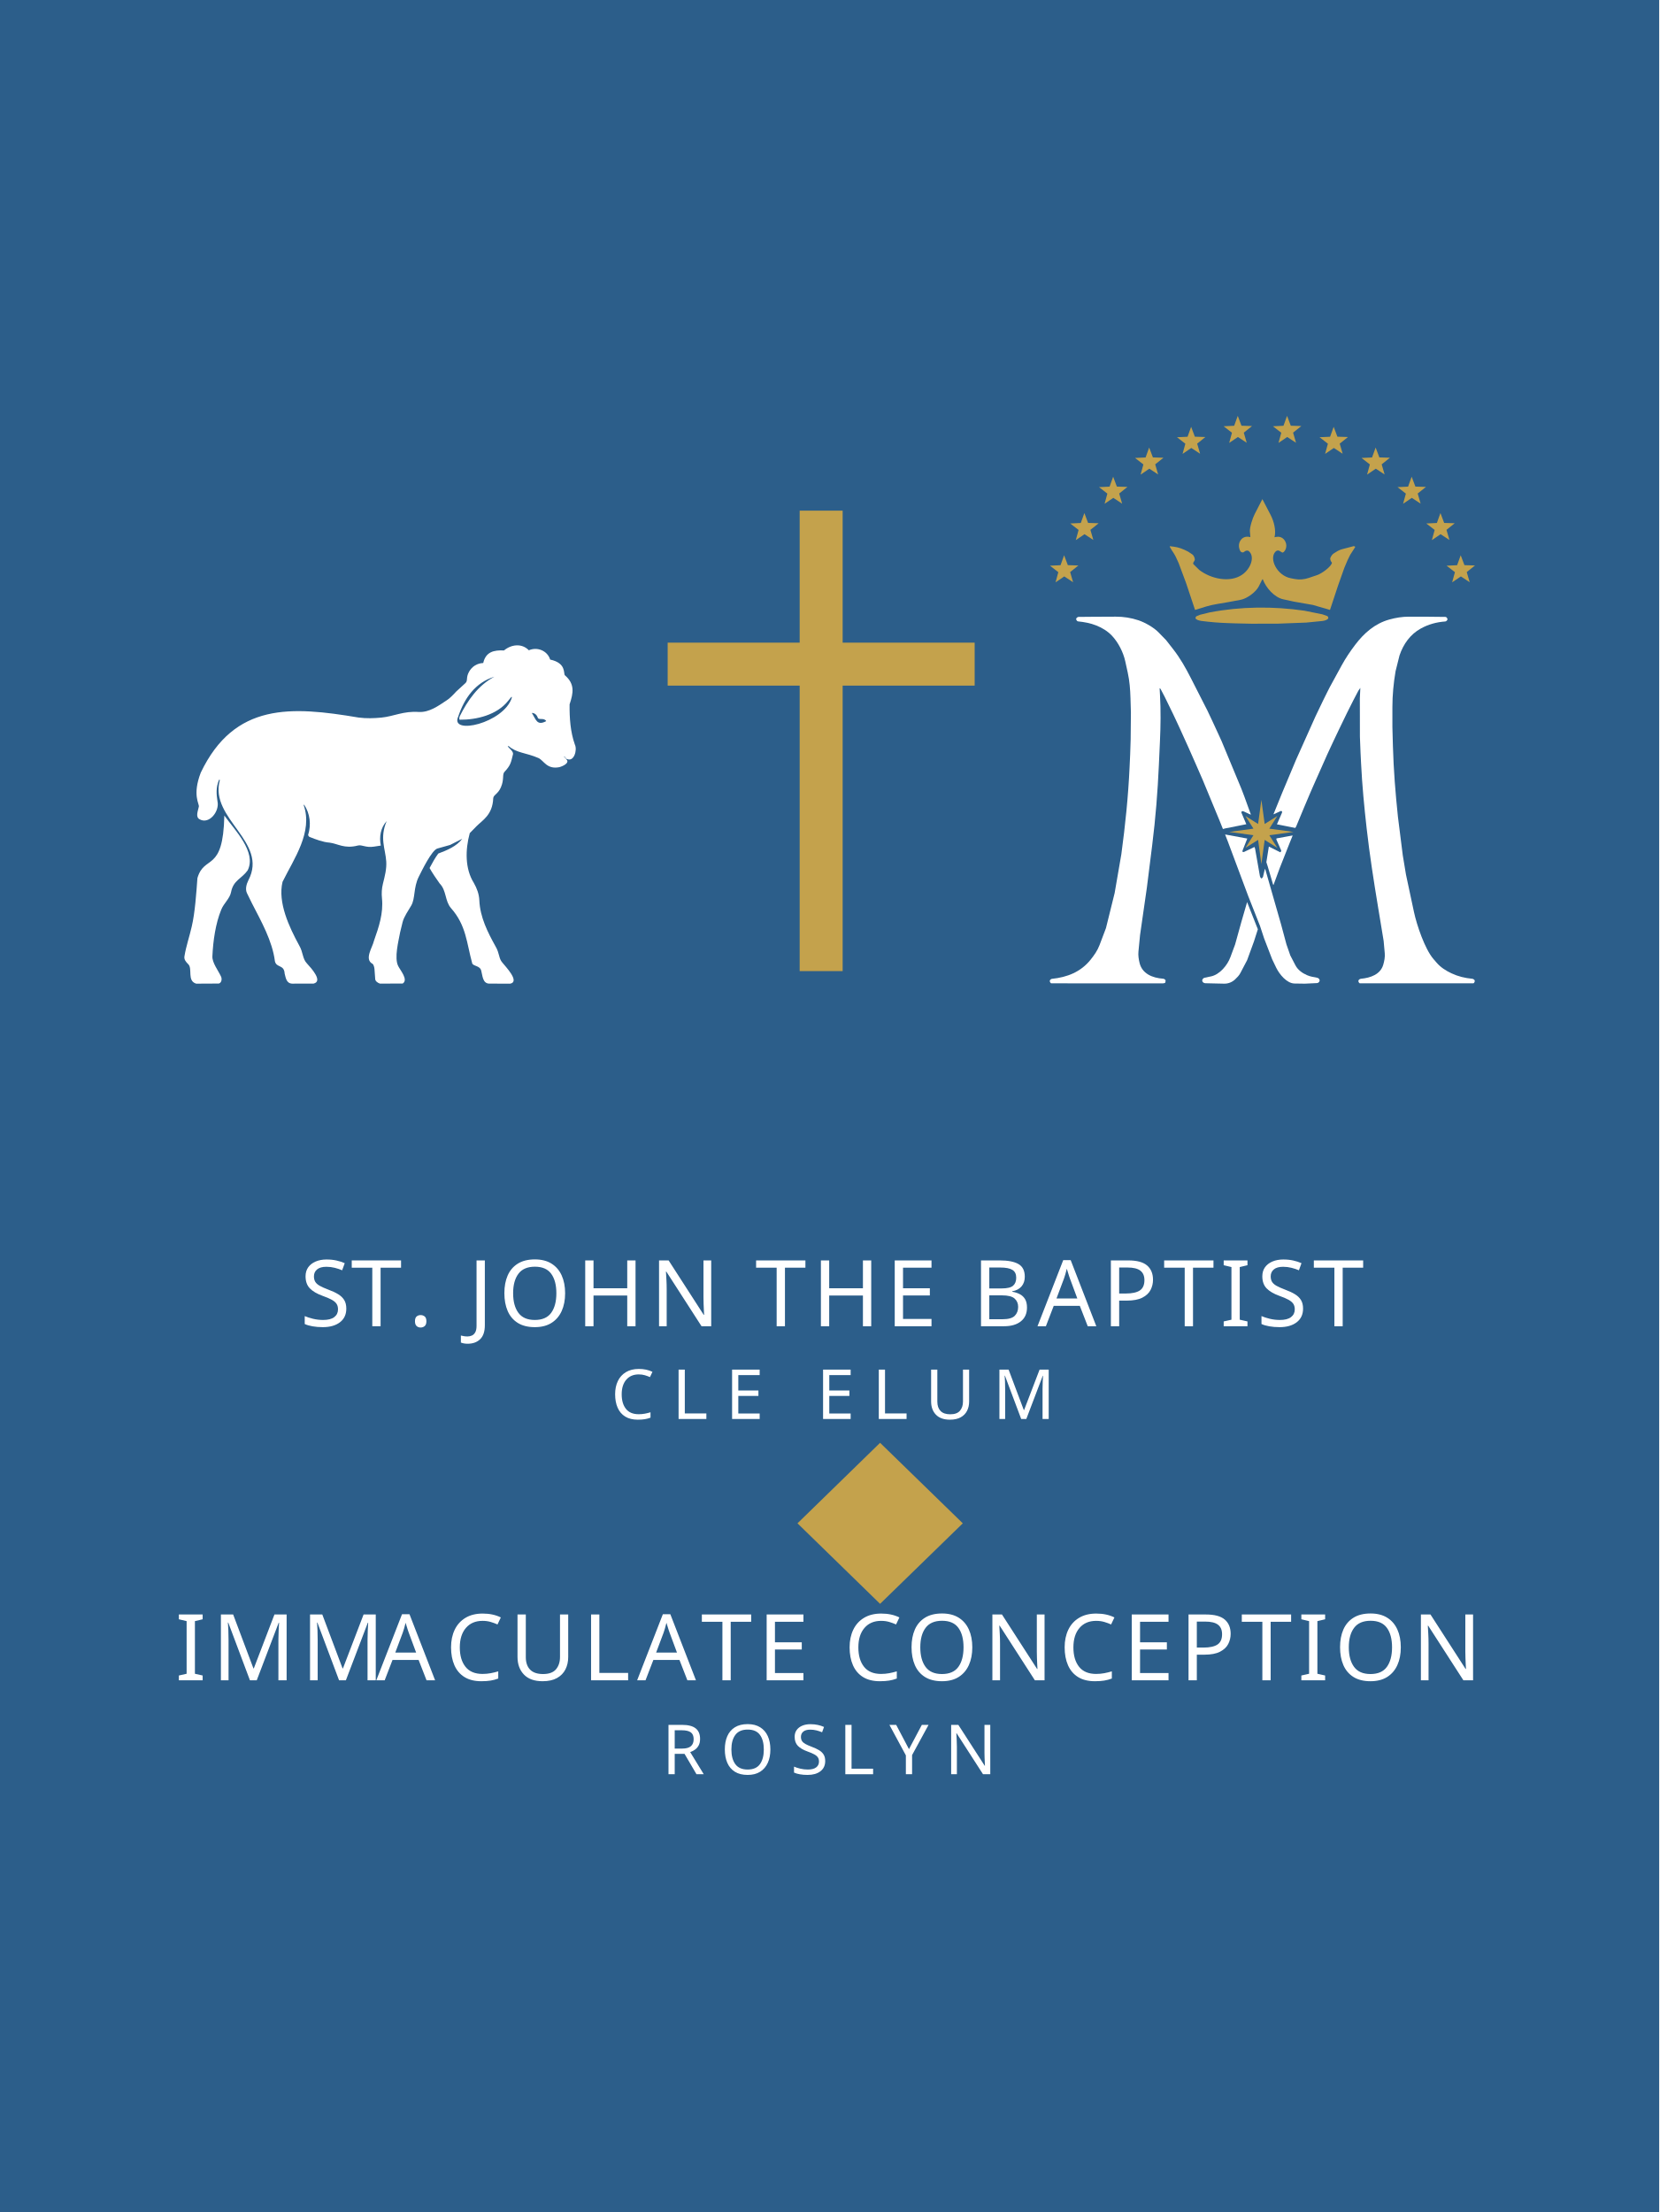
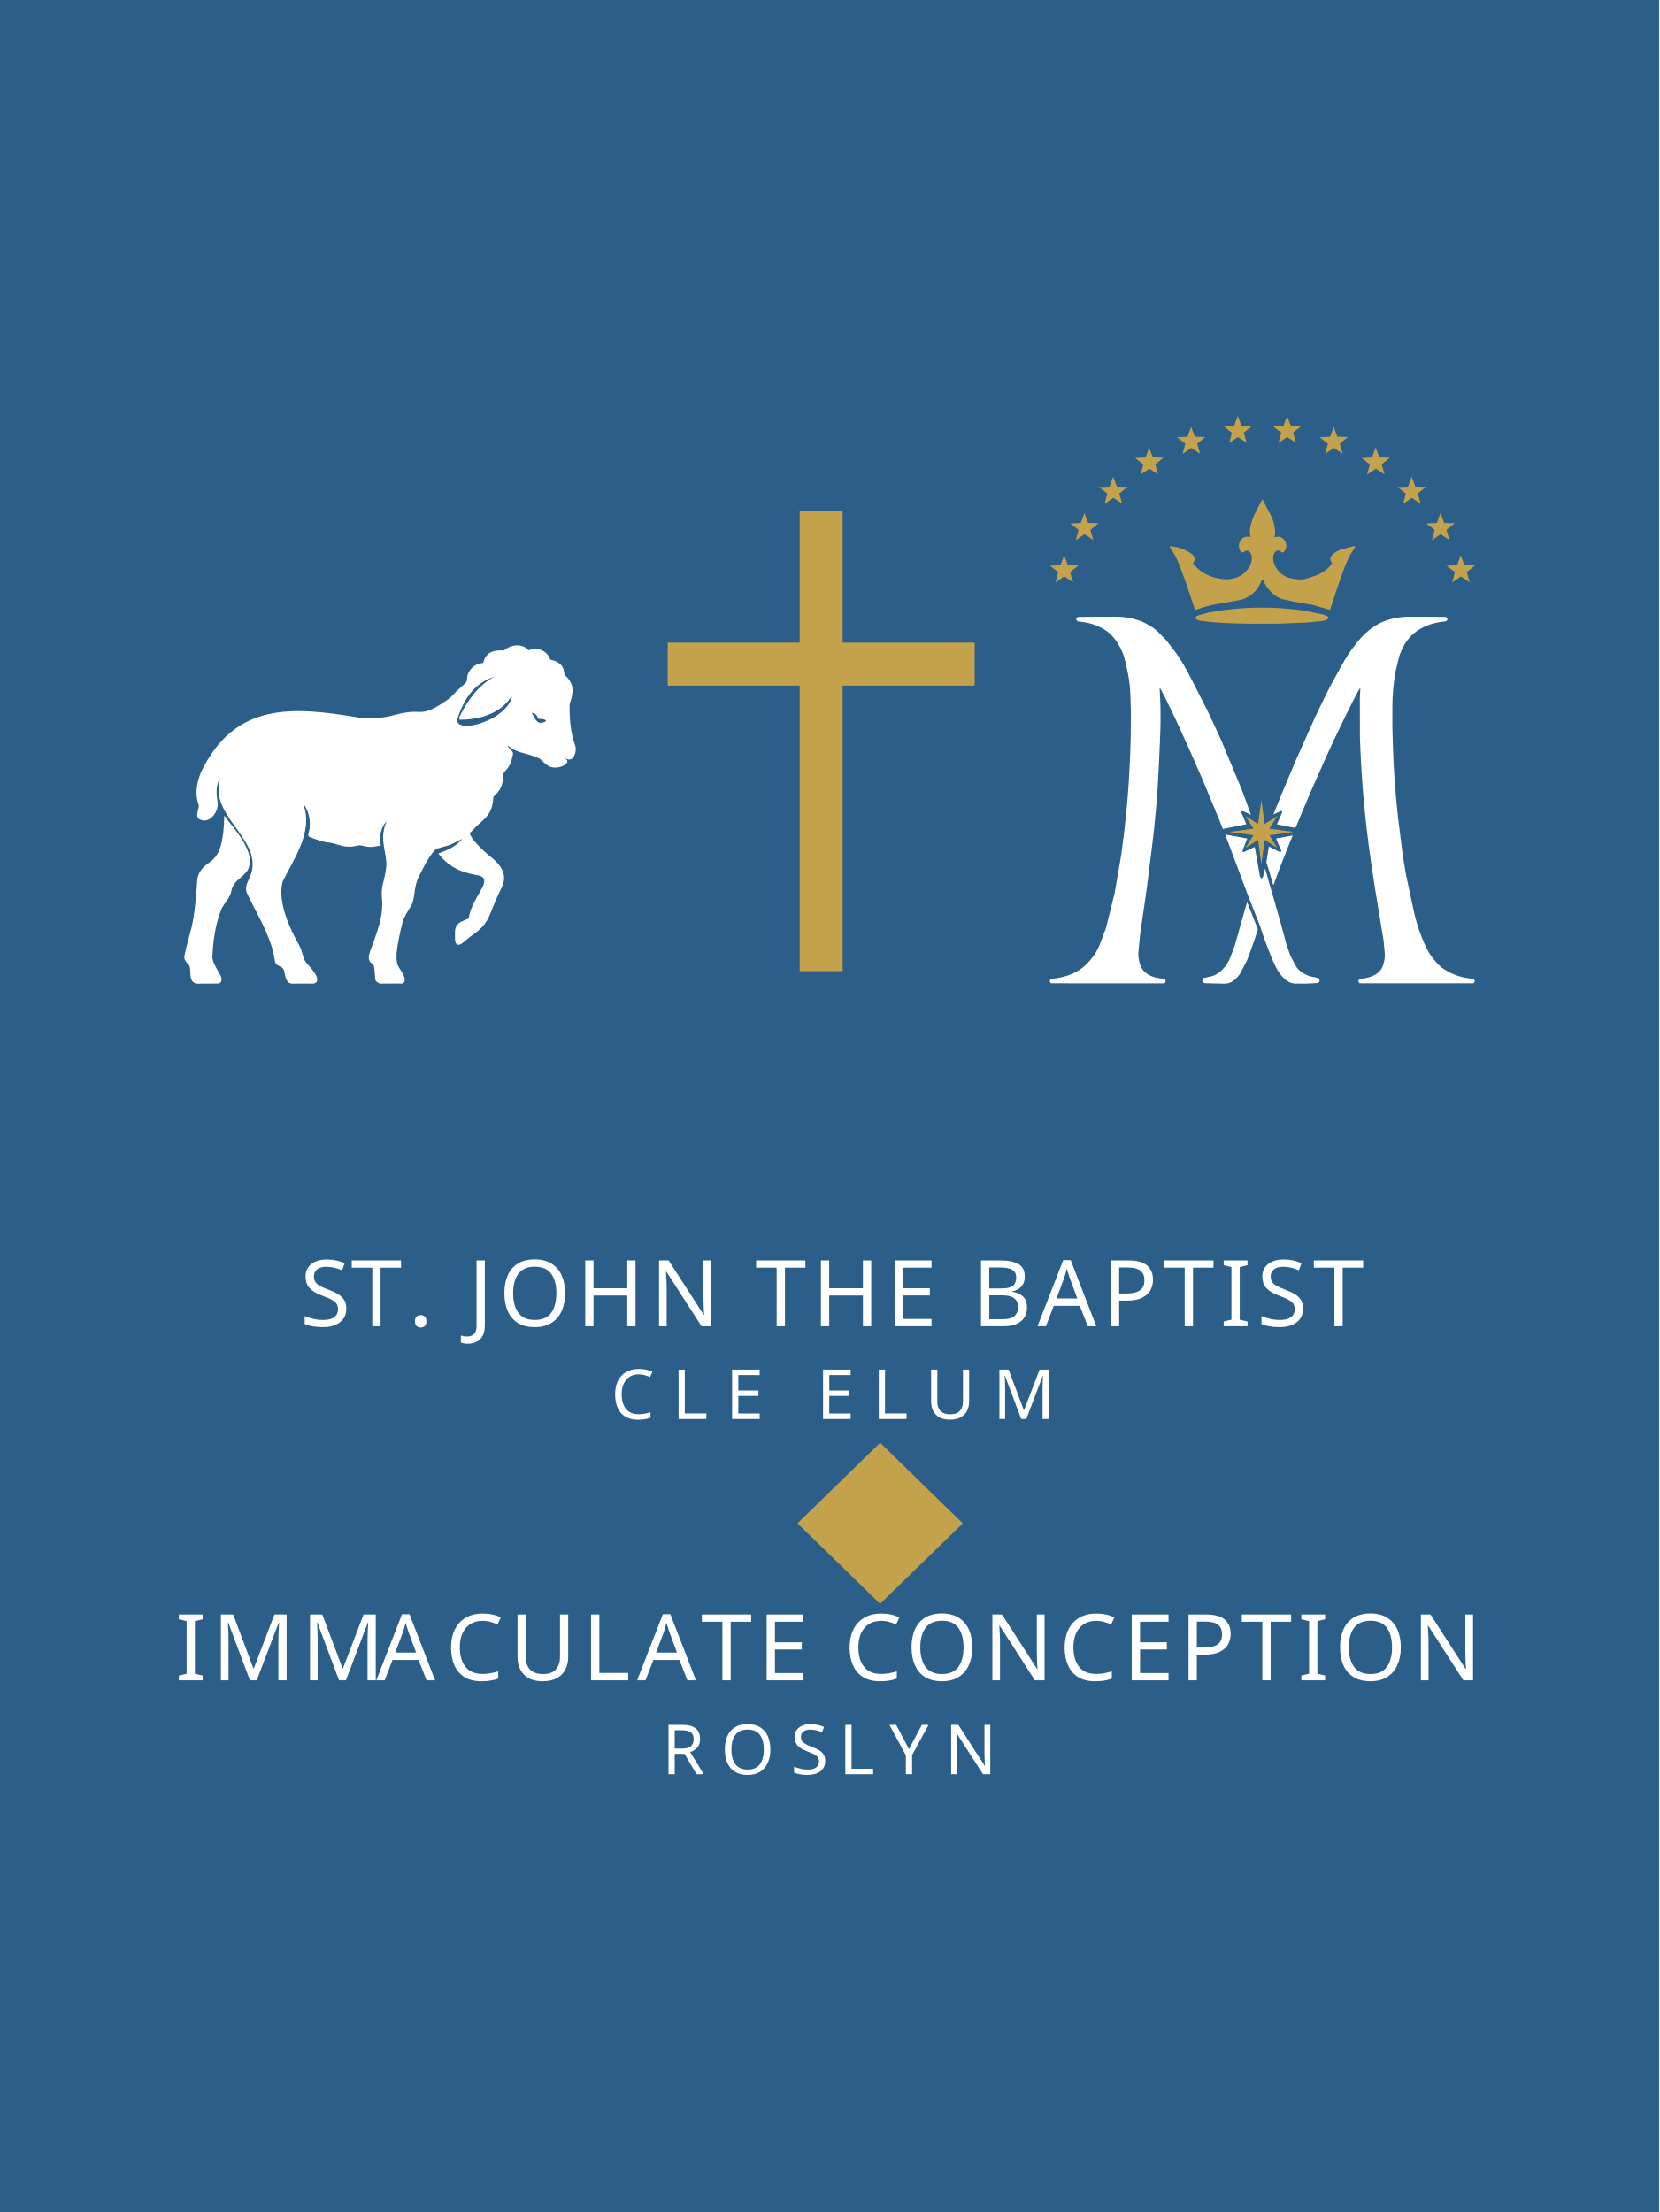
<svg xmlns="http://www.w3.org/2000/svg" id="AB5-stacked-lockup" viewBox="0 0 1800 2400">
  <g id="stacked-reversed">
    <rect width="1800" height="2400" fill="#2c5e8a" />
    <g id="icon-group">
      <g id="lockup-m">
        <g id="crown-stars-accent">
          <path d="M1365.62,636.27c-3.01,6-12.55,13.2-19.69,14.53l-13.74,2.55c-8.02,1.49-15.92,2.35-23.65,4.72l-12.01,3.7-9.75-29.21-8.02-21.54-2.94-6.43c-2.46-5.37-8.3-12.15-6.32-11.92l3.79.45c5.62.66,10.68,2.74,15.66,5.35l4.65,3.07c1.41.93,2.56,3.53,2.68,5.36.13,1.98-2.95,3.8-1.37,5.37l6.14,6.06c12.74,9.86,33.44,14.27,46.59,5.2,9.59-6.62,14.21-20.08,6.95-25.78-.7-.55-2.77-.42-3.48.07l-1.99,1.37c-.77.53-2.8-.07-3.38-1.1-2.41-4.29-2.18-9.45,1.12-13.06,2.5-2.74,6.22-3.22,9.69-2.29l-.52-6.05c-.37-4.33,2.81-14.28,5.22-18.97l8.33-16.18,8.82,16.94c3.72,7.14,6.25,16.98,4.34,24.4l2.27-.39c5.04-.87,9.1,2.56,10.27,7.36,1.32,5.45-2.57,10.23-4.19,9.64-1.66-.61-4.3-4.19-7.48-.76-6.86,7.43,1.63,25.74,16.85,28.67l4.32.83c4.97.96,10.19.47,14.98-1.15l9.52-3.22c4.42-1.49,15.02-8.88,15.8-13.33-1.04-.97-2.42-3.6-1.7-5.33.76-1.84,2.06-3.72,3.61-4.74,2.85-1.87,5.67-3.69,8.91-4.54l12.58-3.32c.52-.14,2.09.49,1.75,1.01l-5.36,8.34-2.91,5.93-3.43,8.12-6.84,19.29-8.76,26.47-18.59-5.41-20.72-3.62-11.42-2.5c-9.57-2.09-18.71-12.32-22.28-21.93l-.77.98-3.51,7Z" fill="#c4a24c" />
          <path d="M1386.34,676.65l-28.7.07-17.99-.4-8.26-.29c-9.49-.33-18.54-1.11-28-2.33-2.91-.38-6.14-1.52-6.36-2.99-.07-.5.44-1.83.92-2.03l4.01-1.67,10.33-2.53c33.61-6.49,69.01-6.81,102.88-1.87l19.45,3.91,5.45,1.94c.4.14,1.04,1.35,1.07,1.77.13,1.77-3.37,3.23-6.5,3.54l-17.46,1.72-30.84,1.17Z" fill="#c4a24c" />
          <polygon points="1385.78 919.92 1372.07 911.26 1368.49 937.47 1364.92 911.26 1351.21 919.92 1359.87 906.21 1333.66 902.64 1359.87 899.07 1351.21 885.36 1364.92 894.01 1368.49 867.81 1372.07 894.01 1385.78 885.36 1377.12 899.07 1403.32 902.64 1377.12 906.21 1385.78 919.92" fill="#c4a24c" />
          <g id="Stars">
            <polygon id="Left_Star" data-name="Left Star" points="1164.21 631.69 1154.64 625.41 1145.17 631.84 1148.19 620.8 1139.15 613.78 1150.58 613.24 1154.46 602.47 1158.51 613.18 1169.95 613.54 1161.02 620.7 1164.21 631.69" fill="#c4a24c" />
            <polygon points="1186.19 585.88 1176.62 579.6 1167.15 586.03 1170.18 574.99 1161.13 567.97 1172.57 567.43 1176.45 556.66 1180.49 567.37 1191.94 567.73 1183 574.89 1186.19 585.88" fill="#c4a24c" />
            <polygon points="1217.42 546.45 1207.85 540.17 1198.38 546.6 1201.4 535.56 1192.36 528.54 1203.8 528 1207.68 517.23 1211.72 527.94 1223.16 528.3 1214.23 535.46 1217.42 546.45" fill="#c4a24c" />
            <polygon points="1256.49 514.8 1246.93 508.51 1237.46 514.95 1240.48 503.9 1231.44 496.88 1242.87 496.35 1246.75 485.58 1250.8 496.29 1262.24 496.65 1253.3 503.81 1256.49 514.8" fill="#c4a24c" />
            <polygon points="1302.02 492.32 1292.45 486.03 1282.98 492.47 1286 481.42 1276.96 474.4 1288.4 473.87 1292.28 463.1 1296.32 473.81 1307.76 474.17 1298.83 481.33 1302.02 492.32" fill="#c4a24c" />
            <polygon points="1352.6 480.41 1343.03 474.13 1333.56 480.56 1336.58 469.52 1327.54 462.5 1338.97 461.96 1342.86 451.19 1346.9 461.9 1358.34 462.26 1349.41 469.42 1352.6 480.41" fill="#c4a24c" />
            <polygon points="1406.09 480.41 1396.53 474.13 1387.05 480.56 1390.08 469.52 1381.03 462.5 1392.47 461.96 1396.35 451.19 1400.4 461.9 1411.84 462.26 1402.9 469.42 1406.09 480.41" fill="#c4a24c" />
            <polygon points="1456.67 492.32 1447.1 486.03 1437.63 492.47 1440.66 481.42 1431.61 474.4 1443.05 473.87 1446.93 463.1 1450.97 473.81 1462.42 474.17 1453.48 481.33 1456.67 492.32" fill="#c4a24c" />
            <polygon points="1502.2 514.8 1492.63 508.51 1483.16 514.95 1486.18 503.9 1477.14 496.88 1488.57 496.35 1492.45 485.58 1496.5 496.29 1507.94 496.65 1499.01 503.81 1502.2 514.8" fill="#c4a24c" />
            <polygon points="1541.27 546.45 1531.7 540.17 1522.23 546.6 1525.26 535.56 1516.21 528.54 1527.65 528 1531.53 517.23 1535.57 527.94 1547.02 528.3 1538.08 535.46 1541.27 546.45" fill="#c4a24c" />
            <polygon points="1572.5 585.88 1562.93 579.6 1553.46 586.03 1556.48 574.99 1547.44 567.97 1558.88 567.43 1562.76 556.66 1566.8 567.37 1578.25 567.73 1569.31 574.89 1572.5 585.88" fill="#c4a24c" />
            <polygon id="Right_Star" data-name="Right Star" points="1594.48 631.69 1584.92 625.41 1575.45 631.84 1578.47 620.8 1569.43 613.78 1580.86 613.24 1584.74 602.47 1588.79 613.18 1600.23 613.54 1591.29 620.7 1594.48 631.69" fill="#c4a24c" />
          </g>
        </g>
        <g id="m-letterform">
          <g>
            <path d="M1476.67,828.68l-.6-12-.68-17.43-.07-41.69.53-11.21-2.13,3.07-5.41,10.3-7,13.92-9.06,18.75-5.22,10.98-2.97,6.35-4.05,8.74-14.96,33.67-4.05,9.32-6.39,15.09-8.35,20.1c-.18.43-.84,1.49-.98,1.67l-7.26-1.43-12.65-2.49,5.47-12.58c.15-.35.21-1.51-.06-1.6l-1.07-.35-8.15,3.72,9.41-23.17,15.09-35.97,21.14-47.19,8.47-17.67,4.22-8.5,2.75-5.43,12.91-23.64c4.35-7.96,9.24-15.2,14.7-22.41,9.67-12.75,21.4-23.05,36.98-27.4,7.01-1.96,14.06-3.11,21.31-3.11h15.88s23.9.26,23.9.26c.95,0,2.12,1.65,2.09,2.6-.03.85-1.34,2.26-2.35,2.33-9.56.69-18.35,3.08-26.66,7.69-11.46,6.36-18.82,16.79-23.04,29.14l-4.29,17.18c-2.2,13-3.44,25.81-3.44,39.06v21.47s.57,20.96.57,20.96c.72,25.76,2.75,50.83,5.44,76.49l5.26,41.74,3.47,20.92,8.66,40.55c3.07,14.37,11.89,40.27,21.04,50.91l3.5,4.07c4.4,5.12,10.07,8.72,16.21,11.6,7.16,3.36,14.5,5.14,22.49,5.89,1.05.1,2.24.97,2.62,1.74.39.79-.33,3.2-1.59,3.2h-122.82c-1.01,0-1.95-2.04-1.75-2.78.27-1.03,1.47-2.04,2.76-2.16,10.64-1,21.2-4.84,24.22-15.21,1.17-4.01,2.02-8.3,1.63-12.52l-1.22-13.42-6.03-36.53c-4.73-28.65-9.14-56.73-12.4-85.58-2.64-23.37-4.83-46.2-6.02-70.03Z" fill="#fff" />
            <path d="M1375.53,940.51l-1.63-5.05,2.69-16.93,12.21,6.1c.67.33,1.54-1.74,1.15-1.98l-5.27-11.94.28-1.06,13.27-2.41,4.22-.77-3.43,8.48-10.49,26.54-6.42,17.41-.43,1.18c-.09.23-.54-.46-.63-.76l-2.39-8.14-3.14-10.65Z" fill="#fff" />
            <path d="M1258.08,746.62l.42,7.47c.96,16.9.7,33.45-.06,50.38l-1.16,25.64c-1.31,29.16-3.6,57.74-7.22,86.68l-5.82,46.45-7.37,51.22-1.76,18.04c-.4,4.09.27,8.24,1.2,12.18,2.78,11.75,13.88,16.4,25.69,17.22.93.07,2.62,1.12,2.58,1.96s-.15,1.69-.29,2.13c-.18.55-1.61.94-2.48.94l-121.1-.02c-1.06,0-1.94-2.01-1.8-2.79s1.31-1.98,2.28-2.08c16.8-1.74,31.37-7.53,41.96-20.71,3.93-4.89,7.49-9.94,9.71-15.81l7.01-18.51,9.43-38.1,7.26-42.06c4.29-31.55,7.48-62.66,8.94-94.42l.64-14.02.53-16.24.27-28.98-.46-15.69c-.27-9.42-.97-18.59-2.98-27.76l-2.71-12.34c-2.11-9.62-7.47-20.22-14.26-27.49-4.76-5.1-10.68-8.69-17.13-11.27-6.52-2.61-12.97-3.72-20.04-4.48-.85-.09-1.96-1.88-1.83-2.72.15-.94,1.6-2.09,2.61-2.1l15.2-.14,25.16-.12c8.42-.04,16.61,1.26,24.6,3.91,7.12,2.37,16.72,7.87,21.72,13.02l8.29,8.52,7.65,9.8c7.6,9.73,13.54,20.22,19.17,31.28l17.98,35.29,5.59,11.85,6.05,13.09,3.83,8.41,21.26,51.17,3.24,8.44,7.25,20.04-1.73-.66-6.18-2.9c-.35-.16-1.24-.29-1.55-.3-.41,0-1.02,1.24-.86,1.63l4.87,11.5.46,1.1s-.47.09-.89.17l-10.53,2.11-11.24,2.22-2.7.72-3.77-9.38-18.14-43.82-7.78-17.82-8-18.1-9.23-20.36-2.95-6.37-4.26-9.06-8.96-18.37-4.61-8.79c-.09-.17-1.15-.92-1.03-.81Z" fill="#fff" />
          </g>
          <g>
            <path d="M1431.67,1063.43c-.77-3.99-6.03-2.06-13.71-5.41-5.19-2.26-9.92-5.68-12.53-10.68l-5.56-10.69-4.19-12.05-5.79-21.52-17.16-59.9c-.13-.07-.36-.18-.5-.25l-1.97,8.44c-.12.51-1.28,1.82-1.71,1.74-.66-.12-1.5-1.64-1.63-2.4l-3.92-22.3-1.37-7.78c-.07-.38-.57-1.57-.66-1.66l-11.37,5.41c-.38.18-1.57,0-1.61-.31-.03-.21-.03-1,.1-1.32l5.1-12.92-24.07-4.45,2.84,7.27,22.57,60.4h.02s12.11,30.7,12.11,30.7c.11-.01.16-.01.07.03l4.71,14.32,8.72,22.64,4.32,9.02c3.57,7.45,11.67,17.21,19.92,17.34l11.24.17,13.36-.64c1.42-.07,2.96-1.75,2.68-3.19Z" fill="#fff" />
            <path d="M1372.23,942.94h0c-.17-.09-.12-.06,0,0Z" fill="#fff" />
          </g>
          <path d="M1363.57,1005.51h0s-10.56-26.77-10.56-26.77l-6.22,21.47-6.8,24.5-5.18,13.97c-3.23,8.72-11.63,18.77-21.01,20.71l-6.79,1.4c-1.52.31-2.84,1.82-2.71,3.28.14,1.52,1.71,2.69,3.41,2.73l20.37.47c4.52.1,8.83-1.69,12.02-4.76,2.09-2.01,4.2-4.11,5.54-6.67l7.39-14.08,7.43-20.36,4.21-13.15-1.08-2.74Z" fill="#fff" />
        </g>
      </g>
      <g id="lockup-lamb">
-         <path d="M550.85,809.82c1.54,2.14,6.33,5.48,5.72,8.46-2.21,9.06-2.51,12-9.26,19.21-2.66,2.84-.06,7.93-3.89,16.77-3.24,7.47-8.16,8.14-8.31,11.91-.76,18.24-11.82,23.82-18.26,30.4l-7.2,7.37c-4.97,18.17-5.19,38.71,4.4,53.99,3.43,6.08,5.69,12.07,6,19.1.77,18.03,9.05,34.46,17.64,49.92,4.47,7.72,3.24,12.83,7.3,17.42,3.12,4.04,19.5,20.69,8.57,22.91,0,0-23.06-.08-23.06-.08-7.03-.35-7-9.12-8.41-14.01-1.32-5.68-8.99-4.76-9.82-8.15-6.09-22.04-6.33-40.98-23.03-59.8-6.68-7.78-4.75-19.08-12.2-26.61-2.95-4-8.64-12.47-10.99-16.84,3.07-5.68,5.71-10.6,9.44-15.69,9.31-3.51,19.9-7.82,26.03-16.03l-13.21,6.69-13.55,3.81c-6.21,1.39-17.32,24.55-20.48,30.8-5.92,11.92-3.53,23.56-8.25,31.37-3.19,5.56-7.72,11.69-9.29,17.96,0,0-2.62,10.78-2.62,10.78-1.77,9.7-6.56,27.77-2.13,36.62,2.16,4.53,11.36,14.92,4.9,19.02l-24.68.09c-2.12-.64-4.96-2.54-5.12-4.76l-.82-11.1c-.12-1.6-.87-4.79-2.12-5.62-9.26-4.91.03-17.97,1.49-24.75,5.37-15.27,10.43-29.89,8.77-46.33-.55-5.4-.28-10.56,1.04-15.84,1.97-7.92,4.16-16.03,3.59-24.24-.95-13.82-7.35-25.38.48-43.72-6.56,7.22-8.29,17-6.37,26.59l-7.53,1.16c-8.91,1.37-12.87-2.38-17.38-1.21-14.65,3.81-21.75-2.04-30.59-3.13-7.29-.5-15.1-3.55-21.85-6.2-.59-.22-1.47-1.6-1.54-2,3.51-11.37,2.15-23.22-4.28-32.94l-.54.33c10.29,29.3-10.48,58.11-22.9,83.32-5.41,22.39,7.26,49.2,18.05,69,4.52,7.77,3.36,14.28,8.45,19.61,4.91,5.34,17.54,19.24,7.23,21.79,0,0-23.24.07-23.24.07-6.39-.25-7-6.29-8.23-10.97-.54-10-8.82-5.88-10.54-13.32-2.8-22.16-14.86-43.26-24.87-62.8,0,0-5.43-11.06-5.43-11.06-2.13-4.35-.57-9.78,1.51-14,21.94-41.73-42.23-66.66-31.06-108.17-.02-1.37-.38-1.6-1-.23-3.19,7.78-2.67,14.89-1.45,22.82,2.43,10.64-8.96,25.33-19.35,19.43-4.99-2.55-1.55-9.81-.88-13.74.71-3.03-7.38-12.31,2.11-36.96,36.52-76.23,98.38-72,171.2-59.71,8.26,1.08,16.49.85,24.79.05,13.15-1.27,23.97-7.33,40.58-6.09,11.36.58,21.14-6.63,30.15-12.6,2.87-1.58,8.13-7.02,10.31-9.5,0,0,10.04-9.2,10.04-9.2,3-2.75.32-5.81,3.97-12.35,3.23-5.78,8.8-9.2,15.38-9.49,2.75-12.18,11.63-14.14,22.54-13.62,7.76-6.52,19.27-8.13,26.96-.18,9.04-3.99,20.11.34,23.12,10.08,17.82,3.81,14.23,15.18,15.95,17.01,11.07,9.53,9.23,19.28,5.13,31.56-.16,14.6.8,29.75,5.69,43.56,2.95,5.88-.98,19.55-8.68,15.64l-.96.11c5.11,4.06-3.6,7.94-7.24,8.87-13.51,2.62-16.61-7.07-22.53-9.9-13.25-5.82-23.93-5.38-32.39-13l-1,.28ZM551.01,760.73c-11.85,14.83-33.79,20.36-52.23,20.14-.78.05-.46-2.89-.03-3.66,8.68-17.45,20.05-33.68,37.63-42.97-20.72,6.37-32.63,23.38-39.25,43.27-9.49,20.59,49.48,7.2,58.18-20.55l-.29-1.12-4.01,4.9ZM583.45,778.74c-.98-3.11-3.55-5.33-6.48-5.19,4.62,7.13,5.46,14.29,15.62,8.88-2.26-4.1-8.24-.83-9.14-3.69ZM551.19,808.65l-.86-.08.86.08ZM613.36,821.72l-1.56-1.04.8,1.45.76-.41ZM613.73,822.2l-.6.62.47.42.59-.53-.45-.51Z" fill="#fff" />
+         <path d="M550.85,809.82c1.54,2.14,6.33,5.48,5.72,8.46-2.21,9.06-2.51,12-9.26,19.21-2.66,2.84-.06,7.93-3.89,16.77-3.24,7.47-8.16,8.14-8.31,11.91-.76,18.24-11.82,23.82-18.26,30.4l-7.2,7.37C511.024,910.361 521.779,921.116 535.016,931.87 C547.425,942.625 549.907,952.553 543.289,964.962 C537.498,976.544 534.188,986.472 530.052,995.572 C525.088,1005.499 518.47,1010.463 510.197,1016.254 L501.097,1023.7 Q494.478,1027.836 493.651,1019.563 L493.651,1011.29 Q493.651,1003.017 501.097,999.708 L508.542,996.399 C509.37,987.299 515.988,975.717 522.606,964.135 Q529.225,952.553 520.124,950.071 C501.924,946.762 488.687,942.625 475.490,926.100 c9.31-3.51,19.9-7.82,26.03-16.03l-13.21,6.69-13.55,3.81c-6.21,1.39-17.32,24.55-20.48,30.8-5.92,11.92-3.53,23.56-8.25,31.37-3.19,5.56-7.72,11.69-9.29,17.96,0,0-2.62,10.78-2.62,10.78-1.77,9.7-6.56,27.77-2.13,36.62,2.16,4.53,11.36,14.92,4.9,19.02l-24.68.09c-2.12-.64-4.96-2.54-5.12-4.76l-.82-11.1c-.12-1.6-.87-4.79-2.12-5.62-9.26-4.91.03-17.97,1.49-24.75,5.37-15.27,10.43-29.89,8.77-46.33-.55-5.4-.28-10.56,1.04-15.84,1.97-7.92,4.16-16.03,3.59-24.24-.95-13.82-7.35-25.38.48-43.72-6.56,7.22-8.29,17-6.37,26.59l-7.53,1.16c-8.91,1.37-12.87-2.38-17.38-1.21-14.65,3.81-21.75-2.04-30.59-3.13-7.29-.5-15.1-3.55-21.85-6.2-.59-.22-1.47-1.6-1.54-2,3.51-11.37,2.15-23.22-4.28-32.94l-.54.33c10.29,29.3-10.48,58.11-22.9,83.32-5.41,22.39,7.26,49.2,18.05,69,4.52,7.77,3.36,14.28,8.45,19.61,4.91,5.34,17.54,19.24,7.23,21.79,0,0-23.24.07-23.24.07-6.39-.25-7-6.29-8.23-10.97-.54-10-8.82-5.88-10.54-13.32-2.8-22.16-14.86-43.26-24.87-62.8,0,0-5.43-11.06-5.43-11.06-2.13-4.35-.57-9.78,1.51-14,21.94-41.73-42.23-66.66-31.06-108.17-.02-1.37-.38-1.6-1-.23-3.19,7.78-2.67,14.89-1.45,22.82,2.43,10.64-8.96,25.33-19.35,19.43-4.99-2.55-1.55-9.81-.88-13.74.71-3.03-7.38-12.31,2.11-36.96,36.52-76.23,98.38-72,171.2-59.71,8.26,1.08,16.49.85,24.79.05,13.15-1.27,23.97-7.33,40.58-6.09,11.36.58,21.14-6.63,30.15-12.6,2.87-1.58,8.13-7.02,10.31-9.5,0,0,10.04-9.2,10.04-9.2,3-2.75.32-5.81,3.97-12.35,3.23-5.78,8.8-9.2,15.38-9.49,2.75-12.18,11.63-14.14,22.54-13.62,7.76-6.52,19.27-8.13,26.96-.18,9.04-3.99,20.11.34,23.12,10.08,17.82,3.81,14.23,15.18,15.95,17.01,11.07,9.53,9.23,19.28,5.13,31.56-.16,14.6.8,29.75,5.69,43.56,2.95,5.88-.98,19.55-8.68,15.64l-.96.11c5.11,4.06-3.6,7.94-7.24,8.87-13.51,2.62-16.61-7.07-22.53-9.9-13.25-5.82-23.93-5.38-32.39-13l-1,.28ZM551.01,760.73c-11.85,14.83-33.79,20.36-52.23,20.14-.78.05-.46-2.89-.03-3.66,8.68-17.45,20.05-33.68,37.63-42.97-20.72,6.37-32.63,23.38-39.25,43.27-9.49,20.59,49.48,7.2,58.18-20.55l-.29-1.12-4.01,4.9ZM583.45,778.74c-.98-3.11-3.55-5.33-6.48-5.19,4.62,7.13,5.46,14.29,15.62,8.88-2.26-4.1-8.24-.83-9.14-3.69ZM551.19,808.65l-.86-.08.86.08ZM613.36,821.72l-1.56-1.04.8,1.45.76-.41ZM613.73,822.2l-.6.62.47.42.59-.53-.45-.51Z" fill="#fff" />
        <path d="M239.71,1059.39c1.3,2.42.9,6.75-2.24,7.74l-24.62.13c-10.17-3.03-3.68-16.26-8.59-21.08-2.46-2.41-4.85-5.19-4.13-8.72,1.75-10.84,5.48-21.45,7.88-32.11,3.58-15.11,5.02-36.91,6.17-52.58,7.53-26.12,27.93-5.16,29.2-67.94,11.15,15.69,35.25,39.53,25.31,59.51-6.51,9.16-15.5,10.57-17.99,23.54-1.36,7.08-7.71,11.87-10.64,19.01-6.22,15.16-8.86,33.91-9.63,50.57-.46,6.99,6.57,15.86,9.28,21.93Z" fill="#fff" />
      </g>
      <polygon id="lockup-cross" points="1057.42 697.27 914.2 697.27 914.2 554.05 867.58 554.05 867.58 697.27 724.36 697.27 724.36 743.89 867.58 743.89 867.58 1053.63 914.2 1053.63 914.2 743.89 1057.42 743.89 1057.42 697.27" fill="#c4a24c" />
    </g>
    <g id="text-block">
      <g>
        <text transform="translate(717.9765 1925.023)" fill="#fff" font-family="CormorantSC-Regular, 'Cormorant SC'" font-size="75">
          <tspan x="0" y="0" letter-spacing=".18em">R</tspan>
          <tspan x="63.82" y="0" letter-spacing=".23em">OS</tspan>
          <tspan x="191.85" y="0" letter-spacing=".2em">L</tspan>
          <tspan x="246.97" y="0" letter-spacing=".23em">YN</tspan>
        </text>
        <text transform="translate(190.0587 1823.11)" fill="#fff" font-family="CormorantSC-Regular, 'Cormorant SC'" font-size="100">
          <tspan x="0" y="0" letter-spacing=".06em">IMM</tspan>
          <tspan x="218.2" y="0" letter-spacing=".05em">A</tspan>
          <tspan x="293.2" y="0" letter-spacing=".06em">CUL</tspan>
          <tspan x="501.19" y="0" letter-spacing="0em">A</tspan>
          <tspan x="570.4" y="0" letter-spacing=".06em">TE CONCEPTION</tspan>
        </text>
      </g>
      <text transform="translate(864.5154 1712.071) scale(1.0298 1)" fill="#c4a24c" font-family="CormorantSC-Regular, 'Cormorant SC'" font-size="228.21" letter-spacing=".06em">
        <tspan x="0" y="0">◆</tspan>
      </text>
      <g>
        <text transform="translate(662.778 1539.587)" fill="#fff" font-family="CormorantSC-Regular, 'Cormorant SC'" font-size="75" letter-spacing=".25em">
          <tspan x="0" y="0">CLE ELUM</tspan>
        </text>
        <text transform="translate(325.5081 1438.945)" fill="#fff" font-family="CormorantSC-Regular, 'Cormorant SC'" font-size="100">
          <tspan x="0" y="0" letter-spacing=".06em">S</tspan>
          <tspan x="55.1" y="0" letter-spacing="0em">T</tspan>
          <tspan x="117.5" y="0" letter-spacing=".06em">. JOHN THE BAPTIST</tspan>
        </text>
      </g>
    </g>
  </g>
</svg>
